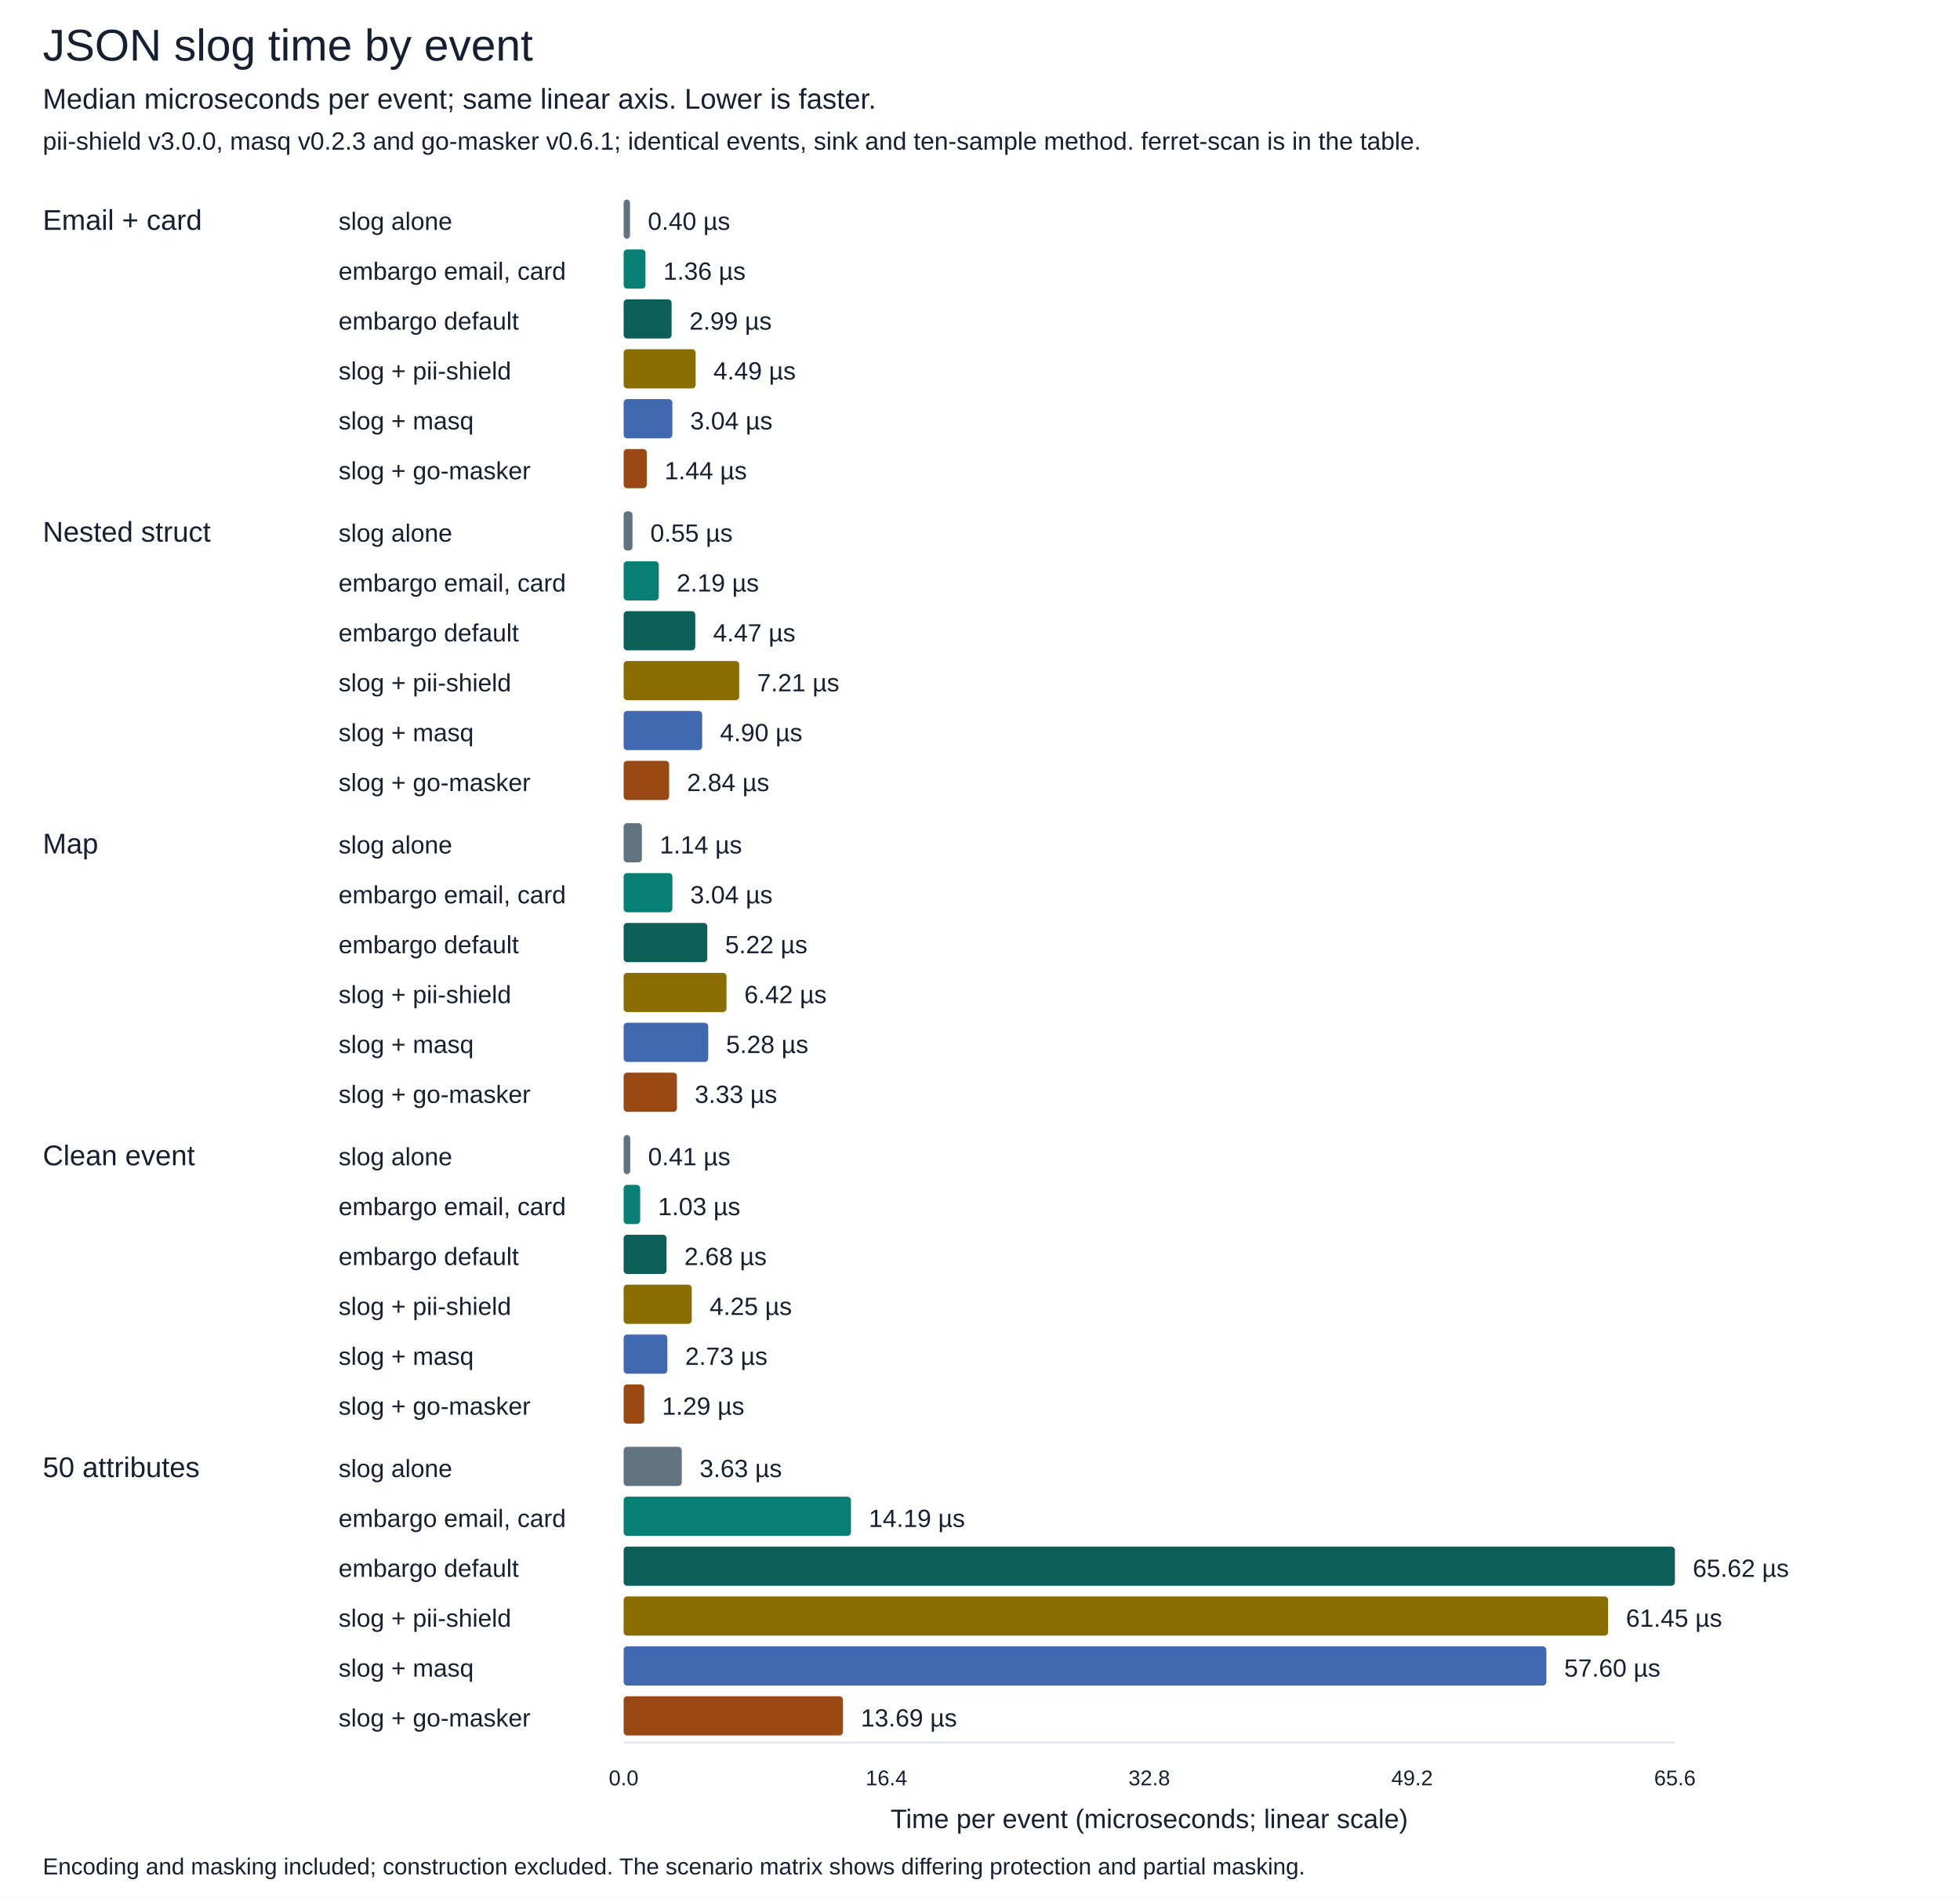
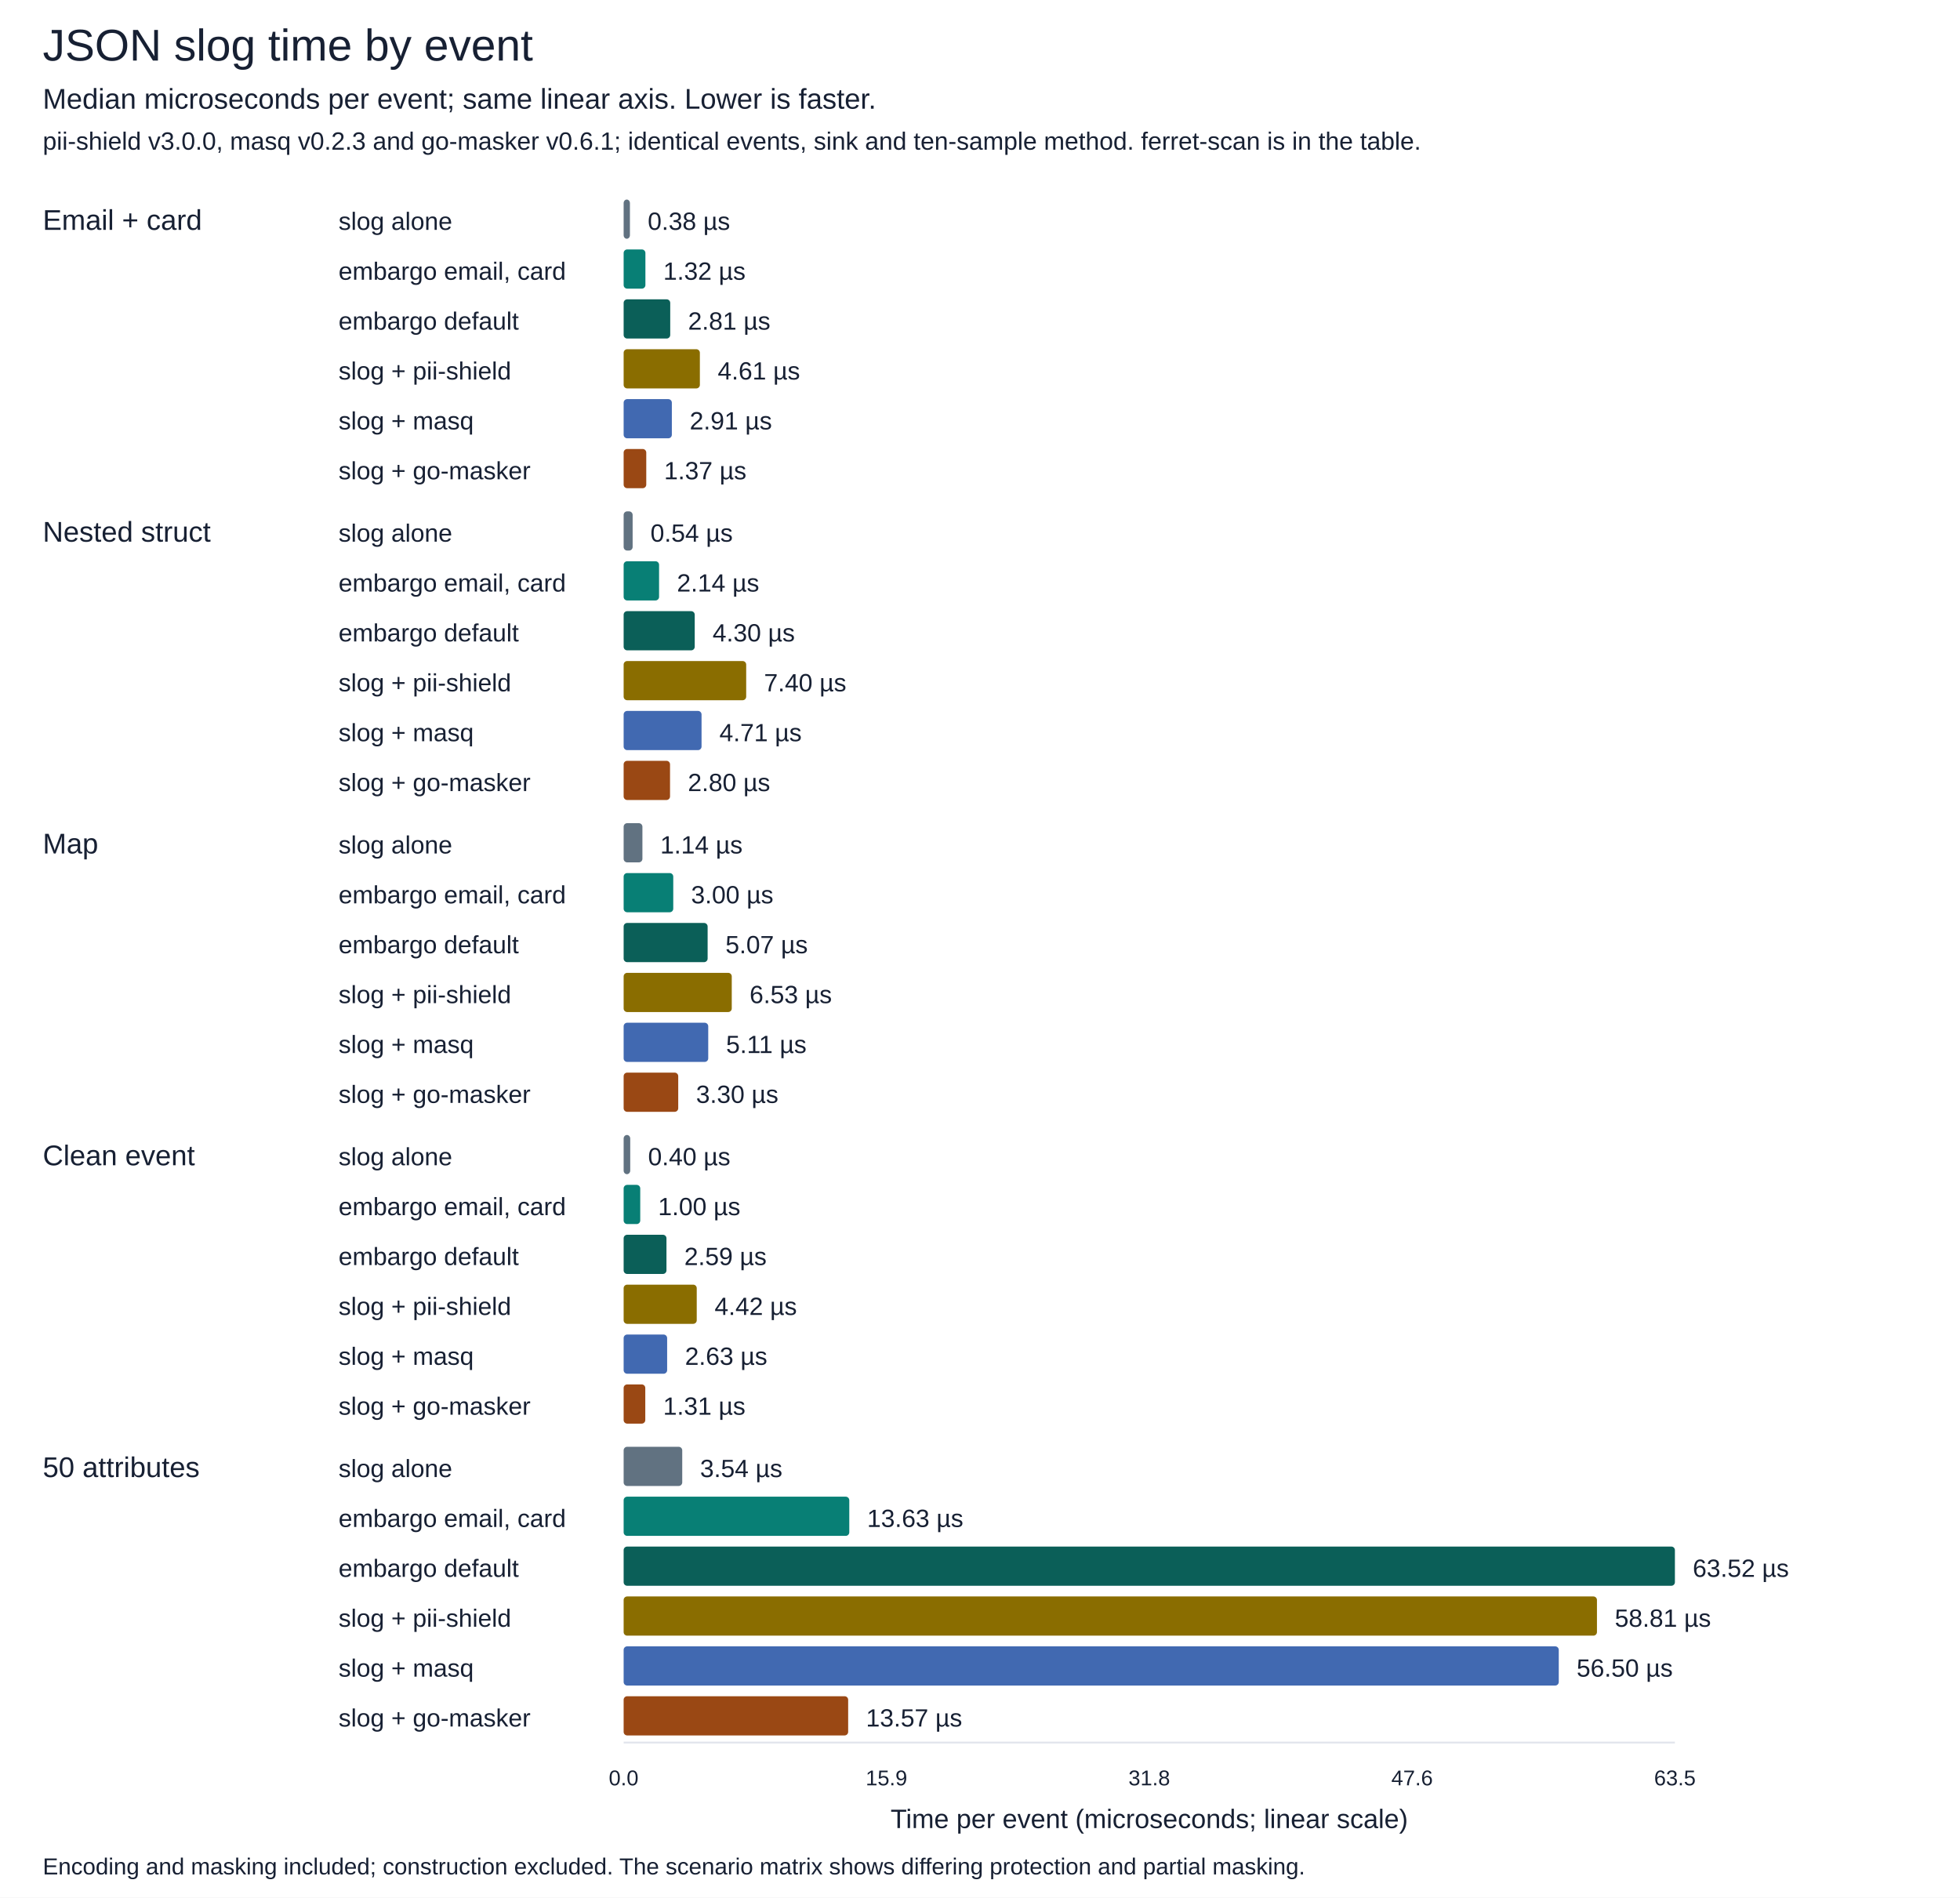
<svg xmlns="http://www.w3.org/2000/svg" width="1100" height="1065" viewBox="0 0 1100 1065" role="img">
  <rect width="100%" height="100%" fill="white" />
  <g font-family="Arial, sans-serif" font-size="15" fill="#172033">
    <text x="24" y="34" font-size="25" fill="#172033" text-anchor="start">JSON slog time by event</text>
    <text x="24" y="61" font-size="16" fill="#172033" text-anchor="start">Median microseconds per event; same linear axis. Lower is faster.</text>
    <text x="24" y="84" font-size="14" fill="#172033" text-anchor="start">pii-shield v3.0.0, masq v0.2.3 and go-masker v0.6.1; identical events, sink and ten-sample method. ferret-scan is in the table.</text>
    <text x="24" y="129" font-size="16" fill="#172033" text-anchor="start">Email + card</text>
    <text x="190" y="129" font-size="14" fill="#172033" text-anchor="start">slog alone</text>
-     <rect x="350" y="112" width="3.58" height="22" rx="2" fill="#617281" />
-     <text x="363.58" y="129" font-size="14" fill="#172033" text-anchor="start">0.40 µs</text>
+     <rect x="350" y="112" width="3.53" height="22" rx="2" fill="#617281" />
+     <text x="363.53" y="129" font-size="14" fill="#172033" text-anchor="start">0.38 µs</text>
    <text x="190" y="157" font-size="14" fill="#172033" text-anchor="start">embargo email, card</text>
-     <rect x="350" y="140" width="12.25" height="22" rx="2" fill="#087f75" />
-     <text x="372.25" y="157" font-size="14" fill="#172033" text-anchor="start">1.36 µs</text>
+     <rect x="350" y="140" width="12.22" height="22" rx="2" fill="#087f75" />
+     <text x="372.22" y="157" font-size="14" fill="#172033" text-anchor="start">1.32 µs</text>
    <text x="190" y="185" font-size="14" fill="#172033" text-anchor="start">embargo default</text>
-     <rect x="350" y="168" width="26.92" height="22" rx="2" fill="#0b5f58" />
-     <text x="386.92" y="185" font-size="14" fill="#172033" text-anchor="start">2.99 µs</text>
+     <rect x="350" y="168" width="26.15" height="22" rx="2" fill="#0b5f58" />
+     <text x="386.15" y="185" font-size="14" fill="#172033" text-anchor="start">2.81 µs</text>
    <text x="190" y="213" font-size="14" fill="#172033" text-anchor="start">slog + pii-shield</text>
-     <rect x="350" y="196" width="40.40" height="22" rx="2" fill="#8a6d00" />
-     <text x="400.4" y="213" font-size="14" fill="#172033" text-anchor="start">4.49 µs</text>
+     <rect x="350" y="196" width="42.79" height="22" rx="2" fill="#8a6d00" />
+     <text x="402.79" y="213" font-size="14" fill="#172033" text-anchor="start">4.61 µs</text>
    <text x="190" y="241" font-size="14" fill="#172033" text-anchor="start">slog + masq</text>
-     <rect x="350" y="224" width="27.35" height="22" rx="2" fill="#4169b1" />
-     <text x="387.35" y="241" font-size="14" fill="#172033" text-anchor="start">3.04 µs</text>
+     <rect x="350" y="224" width="27.06" height="22" rx="2" fill="#4169b1" />
+     <text x="387.06" y="241" font-size="14" fill="#172033" text-anchor="start">2.91 µs</text>
    <text x="190" y="269" font-size="14" fill="#172033" text-anchor="start">slog + go-masker</text>
-     <rect x="350" y="252" width="12.98" height="22" rx="2" fill="#9a4814" />
-     <text x="372.98" y="269" font-size="14" fill="#172033" text-anchor="start">1.44 µs</text>
+     <rect x="350" y="252" width="12.70" height="22" rx="2" fill="#9a4814" />
+     <text x="372.7" y="269" font-size="14" fill="#172033" text-anchor="start">1.37 µs</text>
    <text x="24" y="304" font-size="16" fill="#172033" text-anchor="start">Nested struct</text>
    <text x="190" y="304" font-size="14" fill="#172033" text-anchor="start">slog alone</text>
-     <rect x="350" y="287" width="4.98" height="22" rx="2" fill="#617281" />
-     <text x="364.98" y="304" font-size="14" fill="#172033" text-anchor="start">0.55 µs</text>
+     <rect x="350" y="287" width="5.05" height="22" rx="2" fill="#617281" />
+     <text x="365.05" y="304" font-size="14" fill="#172033" text-anchor="start">0.54 µs</text>
    <text x="190" y="332" font-size="14" fill="#172033" text-anchor="start">embargo email, card</text>
-     <rect x="350" y="315" width="19.73" height="22" rx="2" fill="#087f75" />
-     <text x="379.73" y="332" font-size="14" fill="#172033" text-anchor="start">2.19 µs</text>
+     <rect x="350" y="315" width="19.89" height="22" rx="2" fill="#087f75" />
+     <text x="379.89" y="332" font-size="14" fill="#172033" text-anchor="start">2.14 µs</text>
    <text x="190" y="360" font-size="14" fill="#172033" text-anchor="start">embargo default</text>
-     <rect x="350" y="343" width="40.21" height="22" rx="2" fill="#0b5f58" />
-     <text x="400.21" y="360" font-size="14" fill="#172033" text-anchor="start">4.47 µs</text>
+     <rect x="350" y="343" width="39.90" height="22" rx="2" fill="#0b5f58" />
+     <text x="399.9" y="360" font-size="14" fill="#172033" text-anchor="start">4.30 µs</text>
    <text x="190" y="388" font-size="14" fill="#172033" text-anchor="start">slog + pii-shield</text>
-     <rect x="350" y="371" width="64.86" height="22" rx="2" fill="#8a6d00" />
-     <text x="424.86" y="388" font-size="14" fill="#172033" text-anchor="start">7.21 µs</text>
+     <rect x="350" y="371" width="68.78" height="22" rx="2" fill="#8a6d00" />
+     <text x="428.78" y="388" font-size="14" fill="#172033" text-anchor="start">7.40 µs</text>
    <text x="190" y="416" font-size="14" fill="#172033" text-anchor="start">slog + masq</text>
-     <rect x="350" y="399" width="44.10" height="22" rx="2" fill="#4169b1" />
-     <text x="404.1" y="416" font-size="14" fill="#172033" text-anchor="start">4.90 µs</text>
+     <rect x="350" y="399" width="43.73" height="22" rx="2" fill="#4169b1" />
+     <text x="403.73" y="416" font-size="14" fill="#172033" text-anchor="start">4.71 µs</text>
    <text x="190" y="444" font-size="14" fill="#172033" text-anchor="start">slog + go-masker</text>
-     <rect x="350" y="427" width="25.54" height="22" rx="2" fill="#9a4814" />
-     <text x="385.54" y="444" font-size="14" fill="#172033" text-anchor="start">2.84 µs</text>
+     <rect x="350" y="427" width="26.04" height="22" rx="2" fill="#9a4814" />
+     <text x="386.04" y="444" font-size="14" fill="#172033" text-anchor="start">2.80 µs</text>
    <text x="24" y="479" font-size="16" fill="#172033" text-anchor="start">Map</text>
    <text x="190" y="479" font-size="14" fill="#172033" text-anchor="start">slog alone</text>
-     <rect x="350" y="462" width="10.24" height="22" rx="2" fill="#617281" />
-     <text x="370.24" y="479" font-size="14" fill="#172033" text-anchor="start">1.14 µs</text>
+     <rect x="350" y="462" width="10.54" height="22" rx="2" fill="#617281" />
+     <text x="370.54" y="479" font-size="14" fill="#172033" text-anchor="start">1.14 µs</text>
    <text x="190" y="507" font-size="14" fill="#172033" text-anchor="start">embargo email, card</text>
-     <rect x="350" y="490" width="27.37" height="22" rx="2" fill="#087f75" />
-     <text x="387.37" y="507" font-size="14" fill="#172033" text-anchor="start">3.04 µs</text>
+     <rect x="350" y="490" width="27.85" height="22" rx="2" fill="#087f75" />
+     <text x="387.85" y="507" font-size="14" fill="#172033" text-anchor="start">3.00 µs</text>
    <text x="190" y="535" font-size="14" fill="#172033" text-anchor="start">embargo default</text>
-     <rect x="350" y="518" width="46.95" height="22" rx="2" fill="#0b5f58" />
-     <text x="406.95" y="535" font-size="14" fill="#172033" text-anchor="start">5.22 µs</text>
+     <rect x="350" y="518" width="47.14" height="22" rx="2" fill="#0b5f58" />
+     <text x="407.14" y="535" font-size="14" fill="#172033" text-anchor="start">5.07 µs</text>
    <text x="190" y="563" font-size="14" fill="#172033" text-anchor="start">slog + pii-shield</text>
-     <rect x="350" y="546" width="57.73" height="22" rx="2" fill="#8a6d00" />
-     <text x="417.73" y="563" font-size="14" fill="#172033" text-anchor="start">6.42 µs</text>
+     <rect x="350" y="546" width="60.68" height="22" rx="2" fill="#8a6d00" />
+     <text x="420.68" y="563" font-size="14" fill="#172033" text-anchor="start">6.53 µs</text>
    <text x="190" y="591" font-size="14" fill="#172033" text-anchor="start">slog + masq</text>
-     <rect x="350" y="574" width="47.47" height="22" rx="2" fill="#4169b1" />
-     <text x="407.47" y="591" font-size="14" fill="#172033" text-anchor="start">5.28 µs</text>
+     <rect x="350" y="574" width="47.48" height="22" rx="2" fill="#4169b1" />
+     <text x="407.48" y="591" font-size="14" fill="#172033" text-anchor="start">5.11 µs</text>
    <text x="190" y="619" font-size="14" fill="#172033" text-anchor="start">slog + go-masker</text>
-     <rect x="350" y="602" width="29.92" height="22" rx="2" fill="#9a4814" />
-     <text x="389.92" y="619" font-size="14" fill="#172033" text-anchor="start">3.33 µs</text>
+     <rect x="350" y="602" width="30.64" height="22" rx="2" fill="#9a4814" />
+     <text x="390.64" y="619" font-size="14" fill="#172033" text-anchor="start">3.30 µs</text>
    <text x="24" y="654" font-size="16" fill="#172033" text-anchor="start">Clean event</text>
    <text x="190" y="654" font-size="14" fill="#172033" text-anchor="start">slog alone</text>
-     <rect x="350" y="637" width="3.71" height="22" rx="2" fill="#617281" />
-     <text x="363.71" y="654" font-size="14" fill="#172033" text-anchor="start">0.41 µs</text>
+     <rect x="350" y="637" width="3.70" height="22" rx="2" fill="#617281" />
+     <text x="363.7" y="654" font-size="14" fill="#172033" text-anchor="start">0.40 µs</text>
    <text x="190" y="682" font-size="14" fill="#172033" text-anchor="start">embargo email, card</text>
-     <rect x="350" y="665" width="9.28" height="22" rx="2" fill="#087f75" />
-     <text x="369.28" y="682" font-size="14" fill="#172033" text-anchor="start">1.03 µs</text>
+     <rect x="350" y="665" width="9.32" height="22" rx="2" fill="#087f75" />
+     <text x="369.32" y="682" font-size="14" fill="#172033" text-anchor="start">1.00 µs</text>
    <text x="190" y="710" font-size="14" fill="#172033" text-anchor="start">embargo default</text>
-     <rect x="350" y="693" width="24.07" height="22" rx="2" fill="#0b5f58" />
-     <text x="384.07" y="710" font-size="14" fill="#172033" text-anchor="start">2.68 µs</text>
+     <rect x="350" y="693" width="24.04" height="22" rx="2" fill="#0b5f58" />
+     <text x="384.04" y="710" font-size="14" fill="#172033" text-anchor="start">2.59 µs</text>
    <text x="190" y="738" font-size="14" fill="#172033" text-anchor="start">slog + pii-shield</text>
-     <rect x="350" y="721" width="38.22" height="22" rx="2" fill="#8a6d00" />
-     <text x="398.22" y="738" font-size="14" fill="#172033" text-anchor="start">4.25 µs</text>
+     <rect x="350" y="721" width="41.03" height="22" rx="2" fill="#8a6d00" />
+     <text x="401.03" y="738" font-size="14" fill="#172033" text-anchor="start">4.42 µs</text>
    <text x="190" y="766" font-size="14" fill="#172033" text-anchor="start">slog + masq</text>
-     <rect x="350" y="749" width="24.53" height="22" rx="2" fill="#4169b1" />
-     <text x="384.53" y="766" font-size="14" fill="#172033" text-anchor="start">2.73 µs</text>
+     <rect x="350" y="749" width="24.42" height="22" rx="2" fill="#4169b1" />
+     <text x="384.42" y="766" font-size="14" fill="#172033" text-anchor="start">2.63 µs</text>
    <text x="190" y="794" font-size="14" fill="#172033" text-anchor="start">slog + go-masker</text>
-     <rect x="350" y="777" width="11.56" height="22" rx="2" fill="#9a4814" />
-     <text x="371.56" y="794" font-size="14" fill="#172033" text-anchor="start">1.29 µs</text>
+     <rect x="350" y="777" width="12.15" height="22" rx="2" fill="#9a4814" />
+     <text x="372.15" y="794" font-size="14" fill="#172033" text-anchor="start">1.31 µs</text>
    <text x="24" y="829" font-size="16" fill="#172033" text-anchor="start">50 attributes</text>
    <text x="190" y="829" font-size="14" fill="#172033" text-anchor="start">slog alone</text>
-     <rect x="350" y="812" width="32.63" height="22" rx="2" fill="#617281" />
-     <text x="392.63" y="829" font-size="14" fill="#172033" text-anchor="start">3.63 µs</text>
+     <rect x="350" y="812" width="32.89" height="22" rx="2" fill="#617281" />
+     <text x="392.89" y="829" font-size="14" fill="#172033" text-anchor="start">3.54 µs</text>
    <text x="190" y="857" font-size="14" fill="#172033" text-anchor="start">embargo email, card</text>
-     <rect x="350" y="840" width="127.59" height="22" rx="2" fill="#087f75" />
-     <text x="487.59" y="857" font-size="14" fill="#172033" text-anchor="start">14.19 µs</text>
+     <rect x="350" y="840" width="126.64" height="22" rx="2" fill="#087f75" />
+     <text x="486.64" y="857" font-size="14" fill="#172033" text-anchor="start">13.63 µs</text>
    <text x="190" y="885" font-size="14" fill="#172033" text-anchor="start">embargo default</text>
    <rect x="350" y="868" width="590.00" height="22" rx="2" fill="#0b5f58" />
-     <text x="950.0" y="885" font-size="14" fill="#172033" text-anchor="start">65.62 µs</text>
+     <text x="950.0" y="885" font-size="14" fill="#172033" text-anchor="start">63.52 µs</text>
    <text x="190" y="913" font-size="14" fill="#172033" text-anchor="start">slog + pii-shield</text>
-     <rect x="350" y="896" width="552.51" height="22" rx="2" fill="#8a6d00" />
-     <text x="912.51" y="913" font-size="14" fill="#172033" text-anchor="start">61.45 µs</text>
+     <rect x="350" y="896" width="546.25" height="22" rx="2" fill="#8a6d00" />
+     <text x="906.25" y="913" font-size="14" fill="#172033" text-anchor="start">58.81 µs</text>
    <text x="190" y="941" font-size="14" fill="#172033" text-anchor="start">slog + masq</text>
-     <rect x="350" y="924" width="517.87" height="22" rx="2" fill="#4169b1" />
-     <text x="877.87" y="941" font-size="14" fill="#172033" text-anchor="start">57.60 µs</text>
+     <rect x="350" y="924" width="524.82" height="22" rx="2" fill="#4169b1" />
+     <text x="884.82" y="941" font-size="14" fill="#172033" text-anchor="start">56.50 µs</text>
    <text x="190" y="969" font-size="14" fill="#172033" text-anchor="start">slog + go-masker</text>
-     <rect x="350" y="952" width="123.08" height="22" rx="2" fill="#9a4814" />
-     <text x="483.08" y="969" font-size="14" fill="#172033" text-anchor="start">13.69 µs</text>
+     <rect x="350" y="952" width="126.01" height="22" rx="2" fill="#9a4814" />
+     <text x="486.01" y="969" font-size="14" fill="#172033" text-anchor="start">13.57 µs</text>
    <path d="M350,978 L940,978" stroke="#e1e5ec" />
    <text x="350.0" y="1002" font-size="12" fill="#172033" text-anchor="middle">0.0</text>
-     <text x="497.5" y="1002" font-size="12" fill="#172033" text-anchor="middle">16.4</text>
-     <text x="645.0" y="1002" font-size="12" fill="#172033" text-anchor="middle">32.8</text>
-     <text x="792.5" y="1002" font-size="12" fill="#172033" text-anchor="middle">49.2</text>
-     <text x="940.0" y="1002" font-size="12" fill="#172033" text-anchor="middle">65.6</text>
+     <text x="497.5" y="1002" font-size="12" fill="#172033" text-anchor="middle">15.9</text>
+     <text x="645.0" y="1002" font-size="12" fill="#172033" text-anchor="middle">31.8</text>
+     <text x="792.5" y="1002" font-size="12" fill="#172033" text-anchor="middle">47.6</text>
+     <text x="940.0" y="1002" font-size="12" fill="#172033" text-anchor="middle">63.5</text>
    <text x="645" y="1026" font-size="15" fill="#172033" text-anchor="middle">Time per event (microseconds; linear scale)</text>
    <text x="24" y="1052" font-size="13" fill="#172033" text-anchor="start">Encoding and masking included; construction excluded. The scenario matrix shows differing protection and partial masking.</text>
  </g>
</svg>
